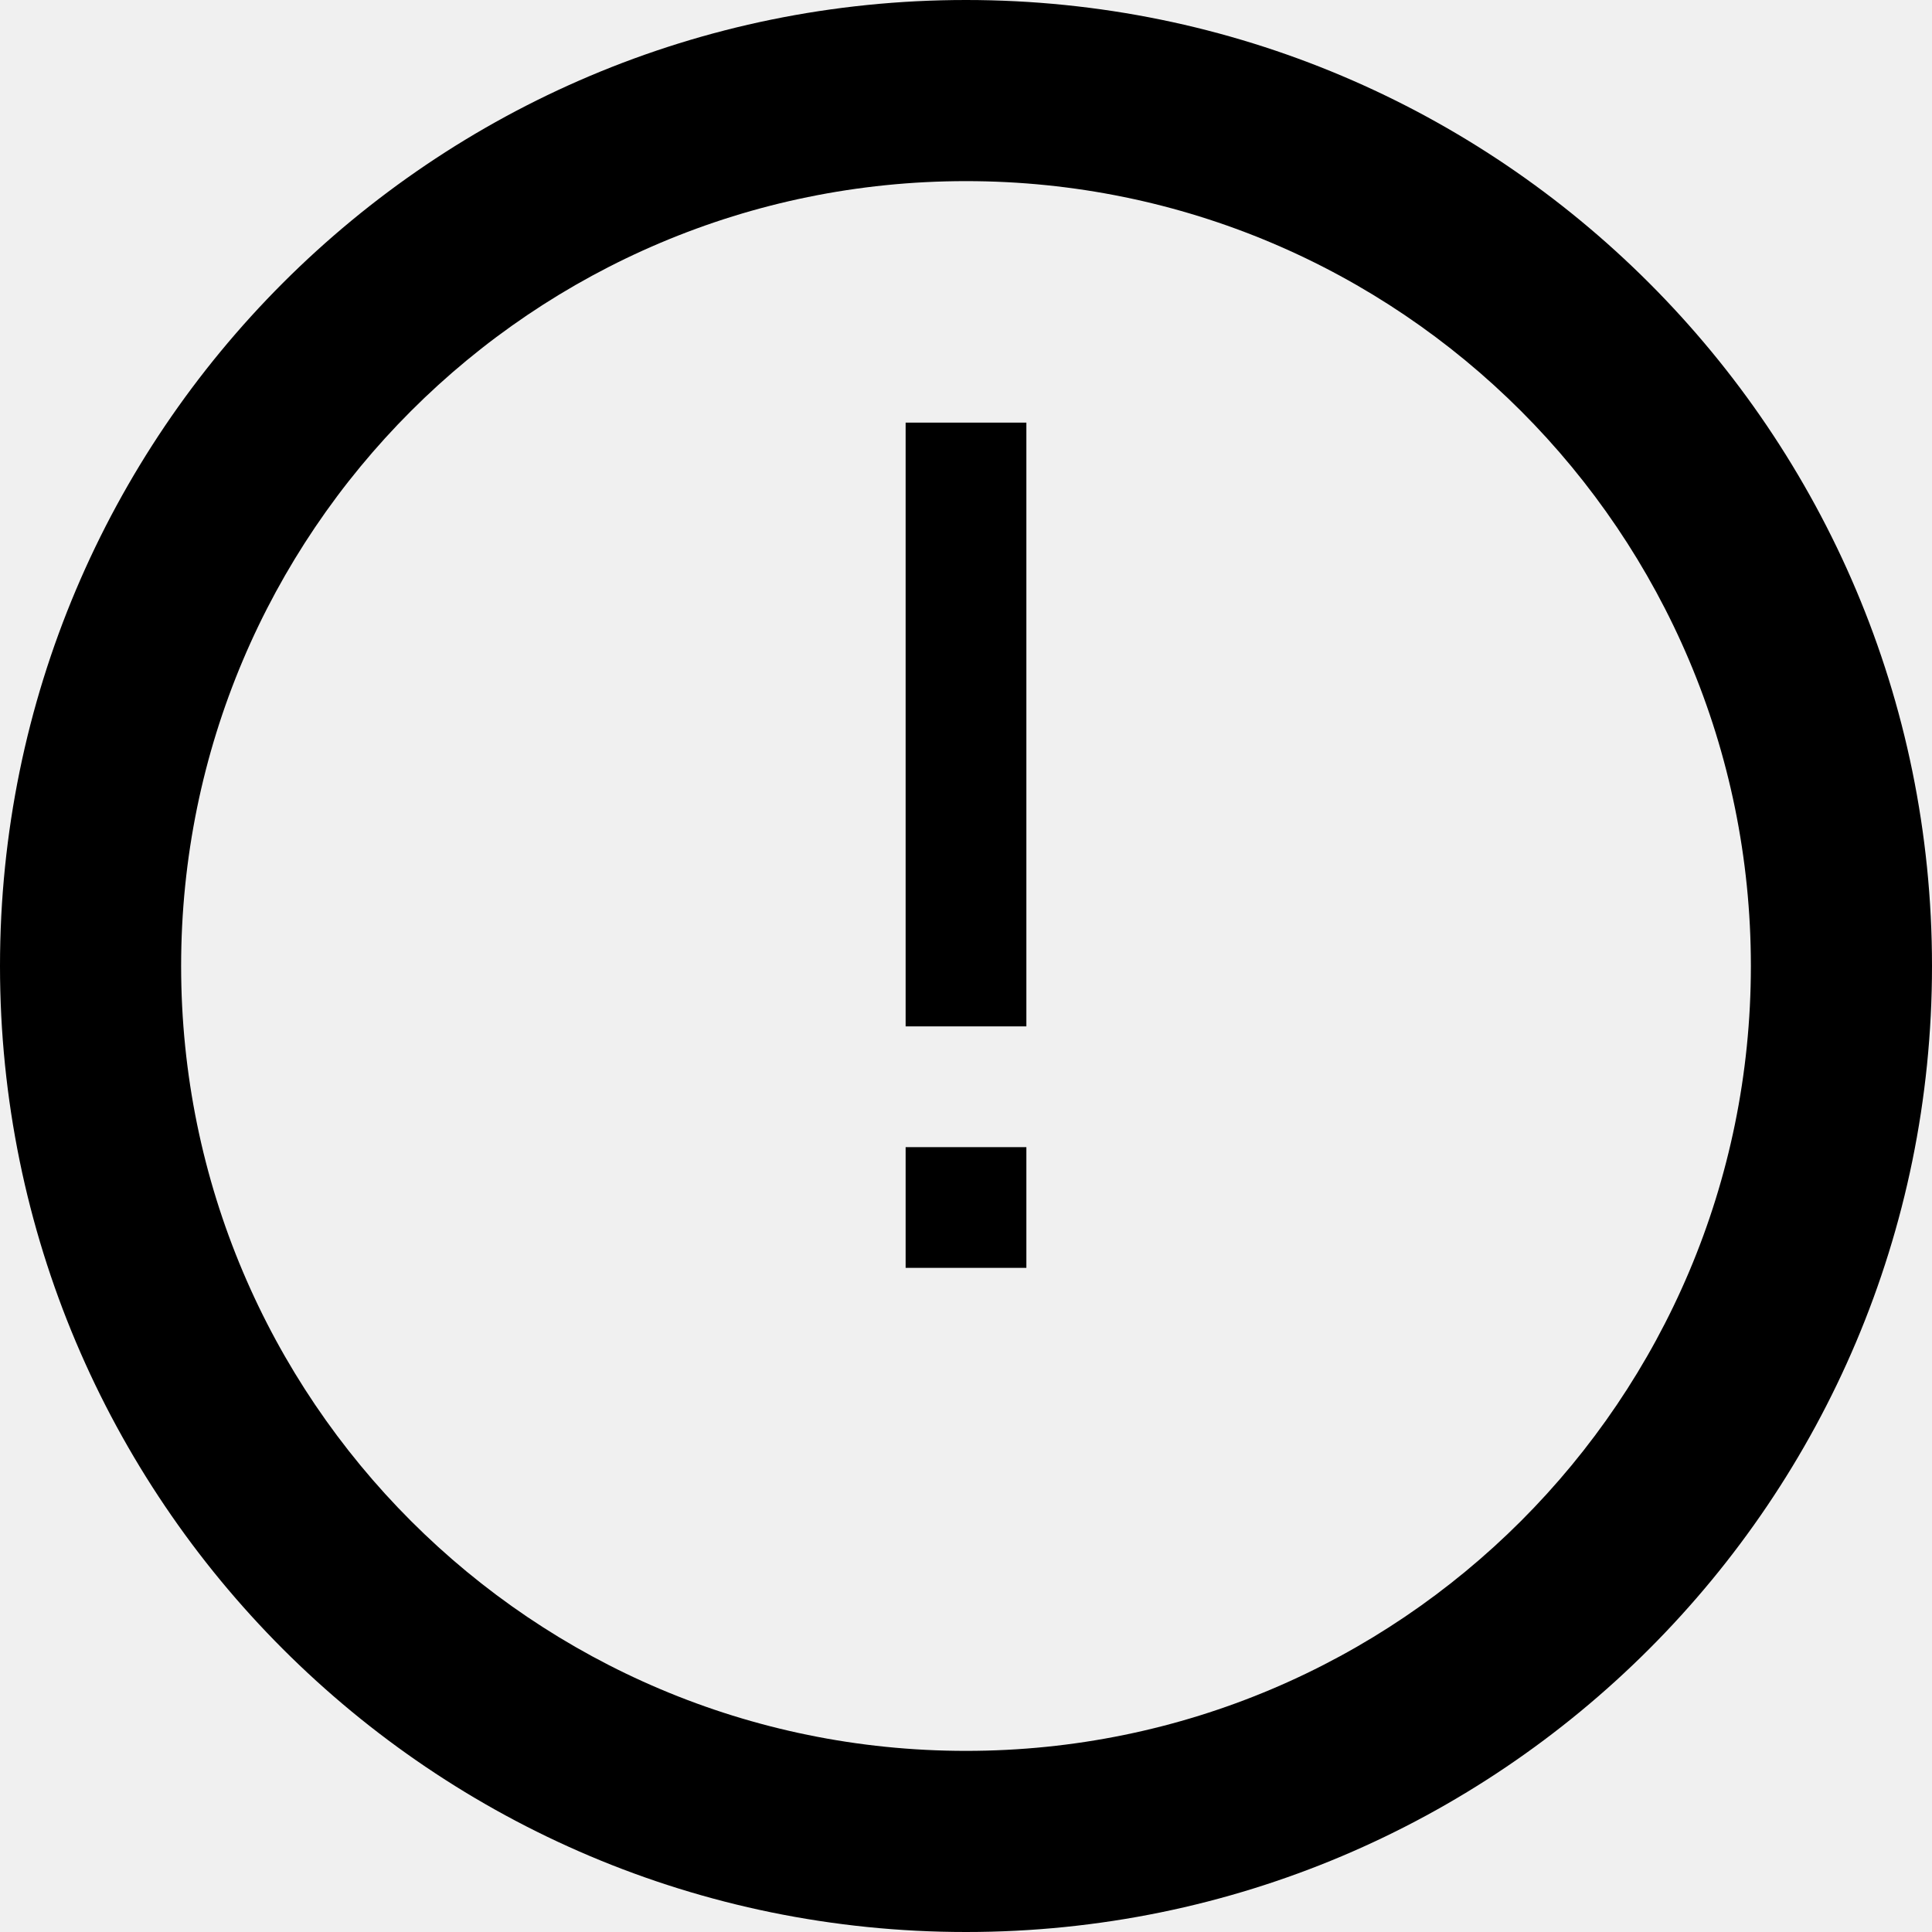
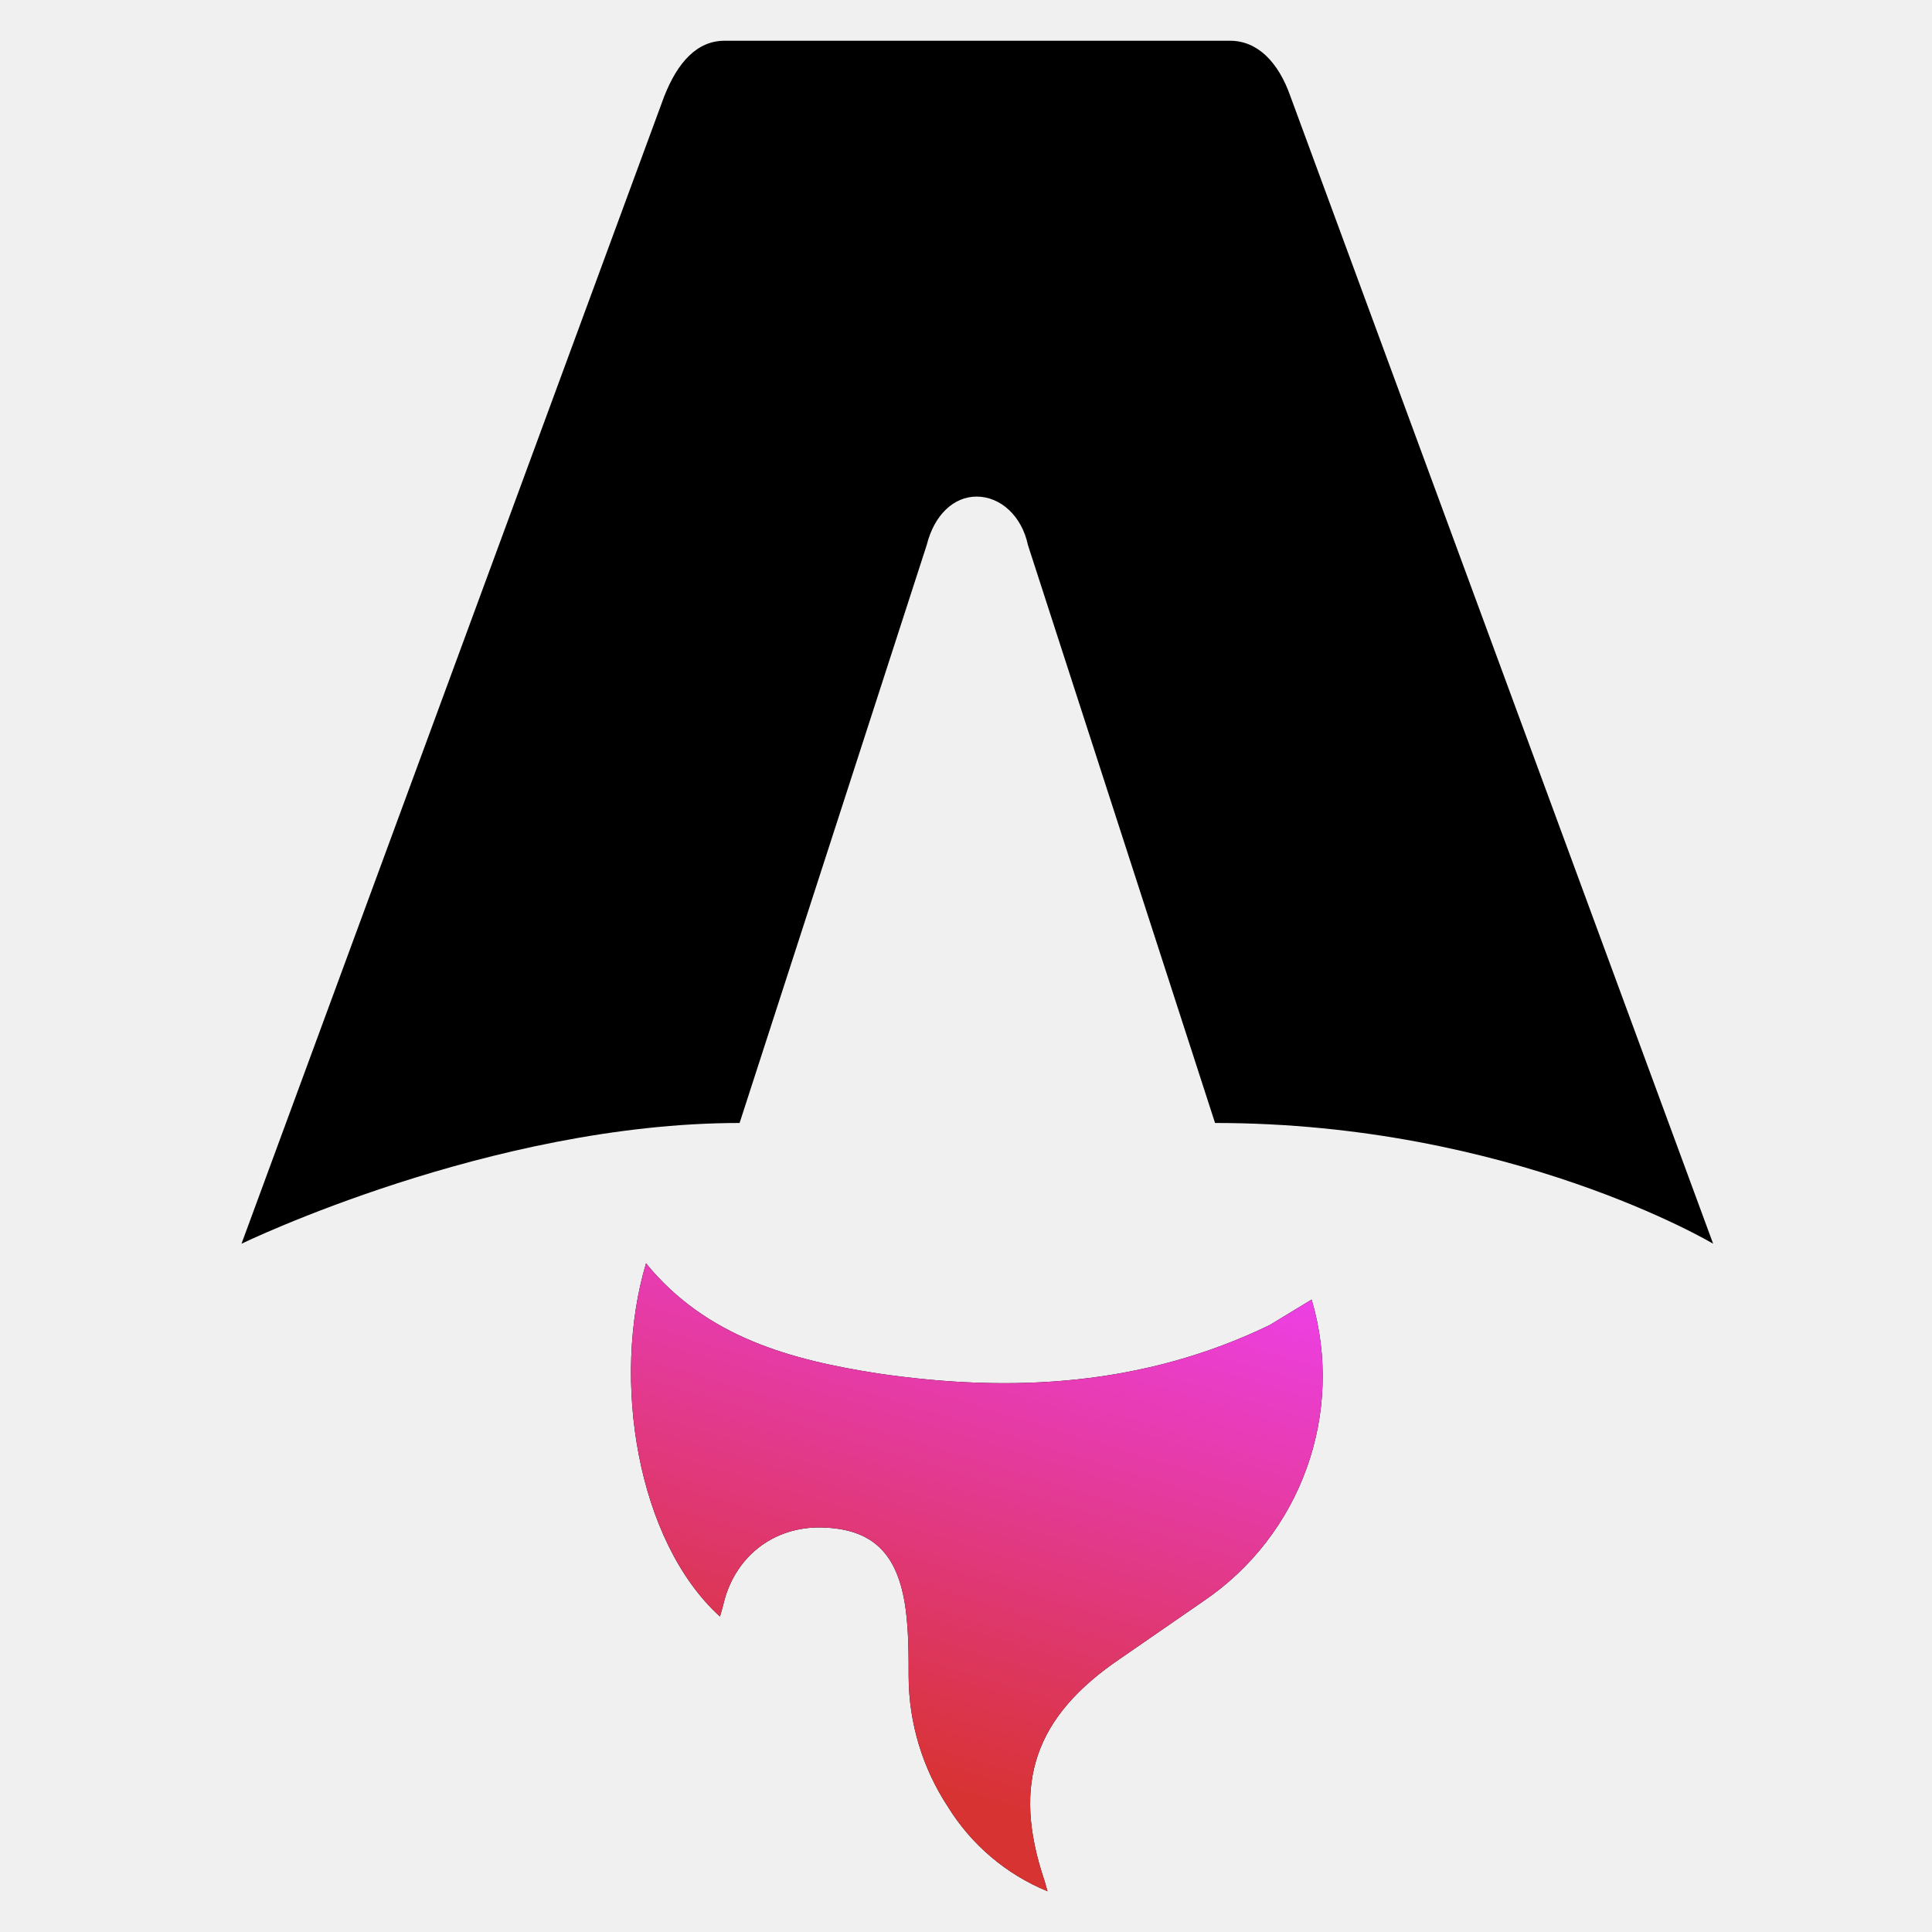
- <svg xmlns="http://www.w3.org/2000/svg" width="32" height="32" viewBox="0 0 32 32">
-   <path d="M16 0C7.163 0 0 7.163 0 16s7.163 16 16 16 16-7.163 16-16S24.837 0 16 0zm0 29C8.82 29 3 23.18 3 16S8.82 3 16 3s13 5.82 13 13-5.82 13-13 13zm-1-22h2v10h-2zm0 12h2v2h-2z" fill="currentColor" />
+ <svg xmlns="http://www.w3.org/2000/svg" fill="none" viewBox="0 0 128 128">
+   <g>
+     <path d="M47.7 107.1c-5.5-5-7.2-15.7-4.9-23.4 4 4.9 9.6 6.4 15.4 7.3 8.9 1.3 17.6.8 25.9-3.2l2.8-1.7a18 18 0 0 1-7.2 20l-5.5 3.8c-5.6 3.8-7.2 8.2-5 14.7l.2.7a14 14 0 0 1-6.6-5.6 15.8 15.8 0 0 1-2.6-8.6c0-1.5 0-3-.2-4.5-.5-3.7-2.2-5.3-5.5-5.4-3.3-.1-5.9 2-6.6 5.2l-.2.7Z" />
+     <path d="M16 82.4s16.5-8 33-8l12.4-38.3c.5-2 1.8-3.2 3.3-3.2 1.6 0 3 1.3 3.4 3.2l12.4 38.3c19.6 0 33 8 33 8l-28-76c-.8-2.3-2.2-3.7-4-3.7H48c-1.8 0-3.1 1.4-4 3.7l-28 76Z" />
+   </g>
+   <path fill="url(#a)" d="M47.7 107.1c-5.5-5-7.2-15.7-4.9-23.4 4 4.9 9.6 6.4 15.4 7.3 8.9 1.3 17.6.8 25.9-3.2l2.8-1.7a18 18 0 0 1-7.2 20l-5.5 3.8c-5.6 3.8-7.2 8.2-5 14.7l.2.7a14 14 0 0 1-6.6-5.6 15.8 15.8 0 0 1-2.6-8.6c0-1.5 0-3-.2-4.5-.5-3.7-2.2-5.3-5.5-5.4-3.3-.1-5.9 2-6.6 5.2l-.2.7Z" />
+   <defs>
+     <linearGradient id="a" x1="64.7" x2="77.4" y1="119.2" y2="77.4" gradientUnits="userSpaceOnUse">
+       <stop stop-color="#D83333" />
+       <stop offset="1" stop-color="#F041FF" />
+     </linearGradient>
+   </defs>
+   <style>
+     g {
+       fill: #000;
+     }
+ 
+     @media (prefers-color-scheme: dark) {
+       g {
+         fill: #FFF;
+       }
+     }
+   </style>
</svg>
